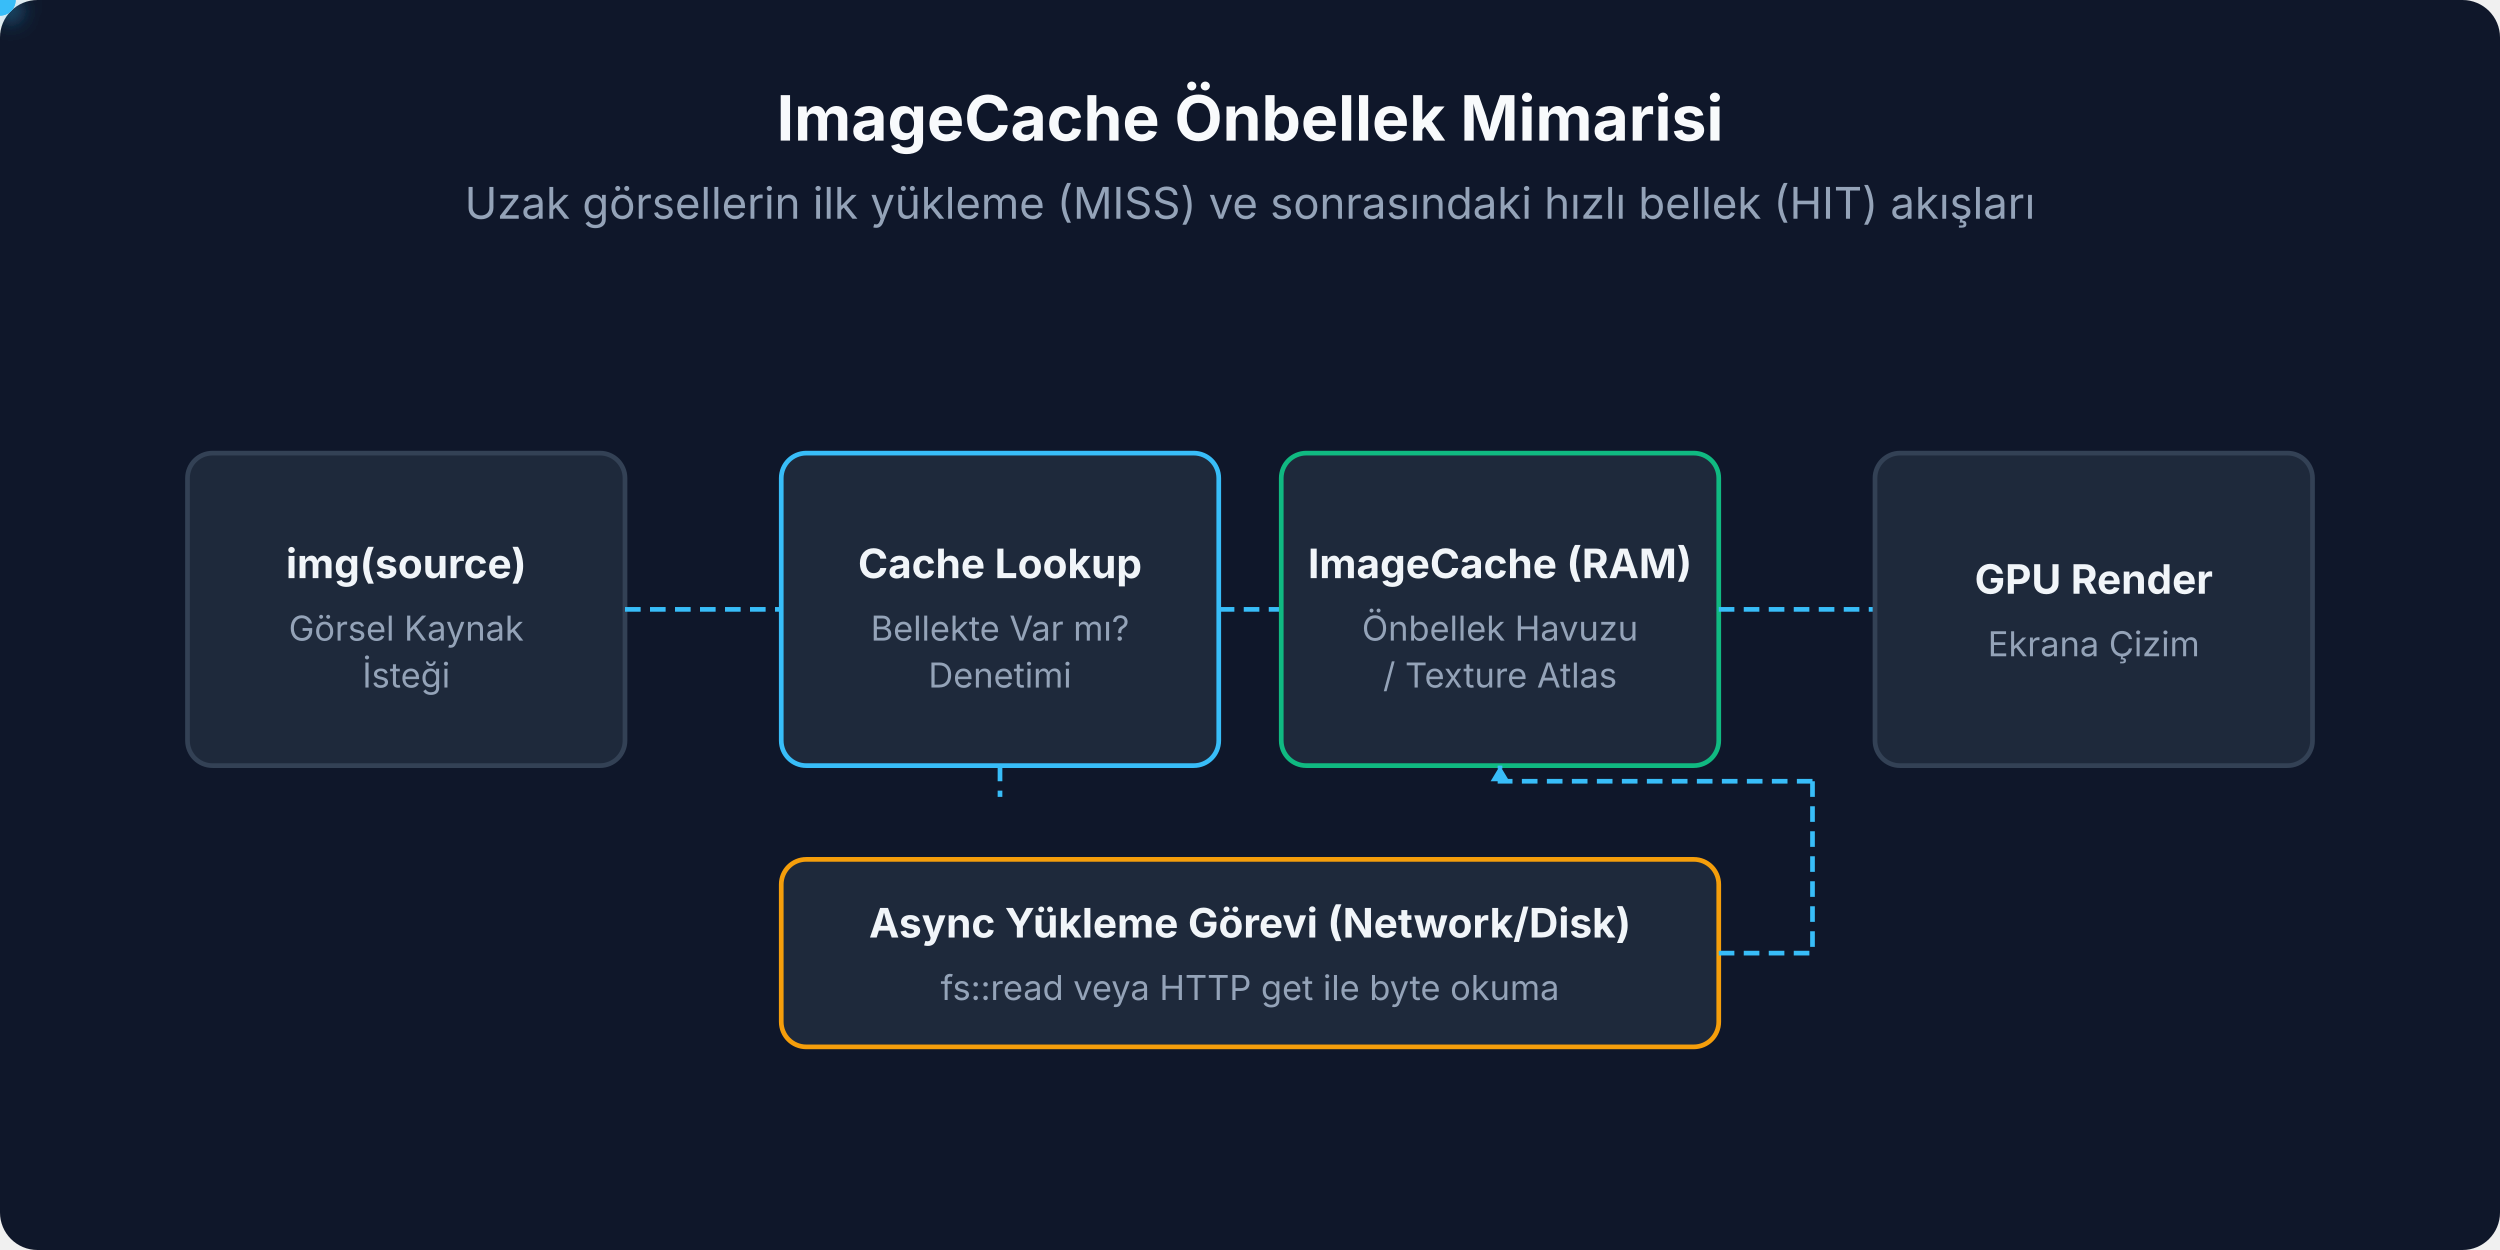
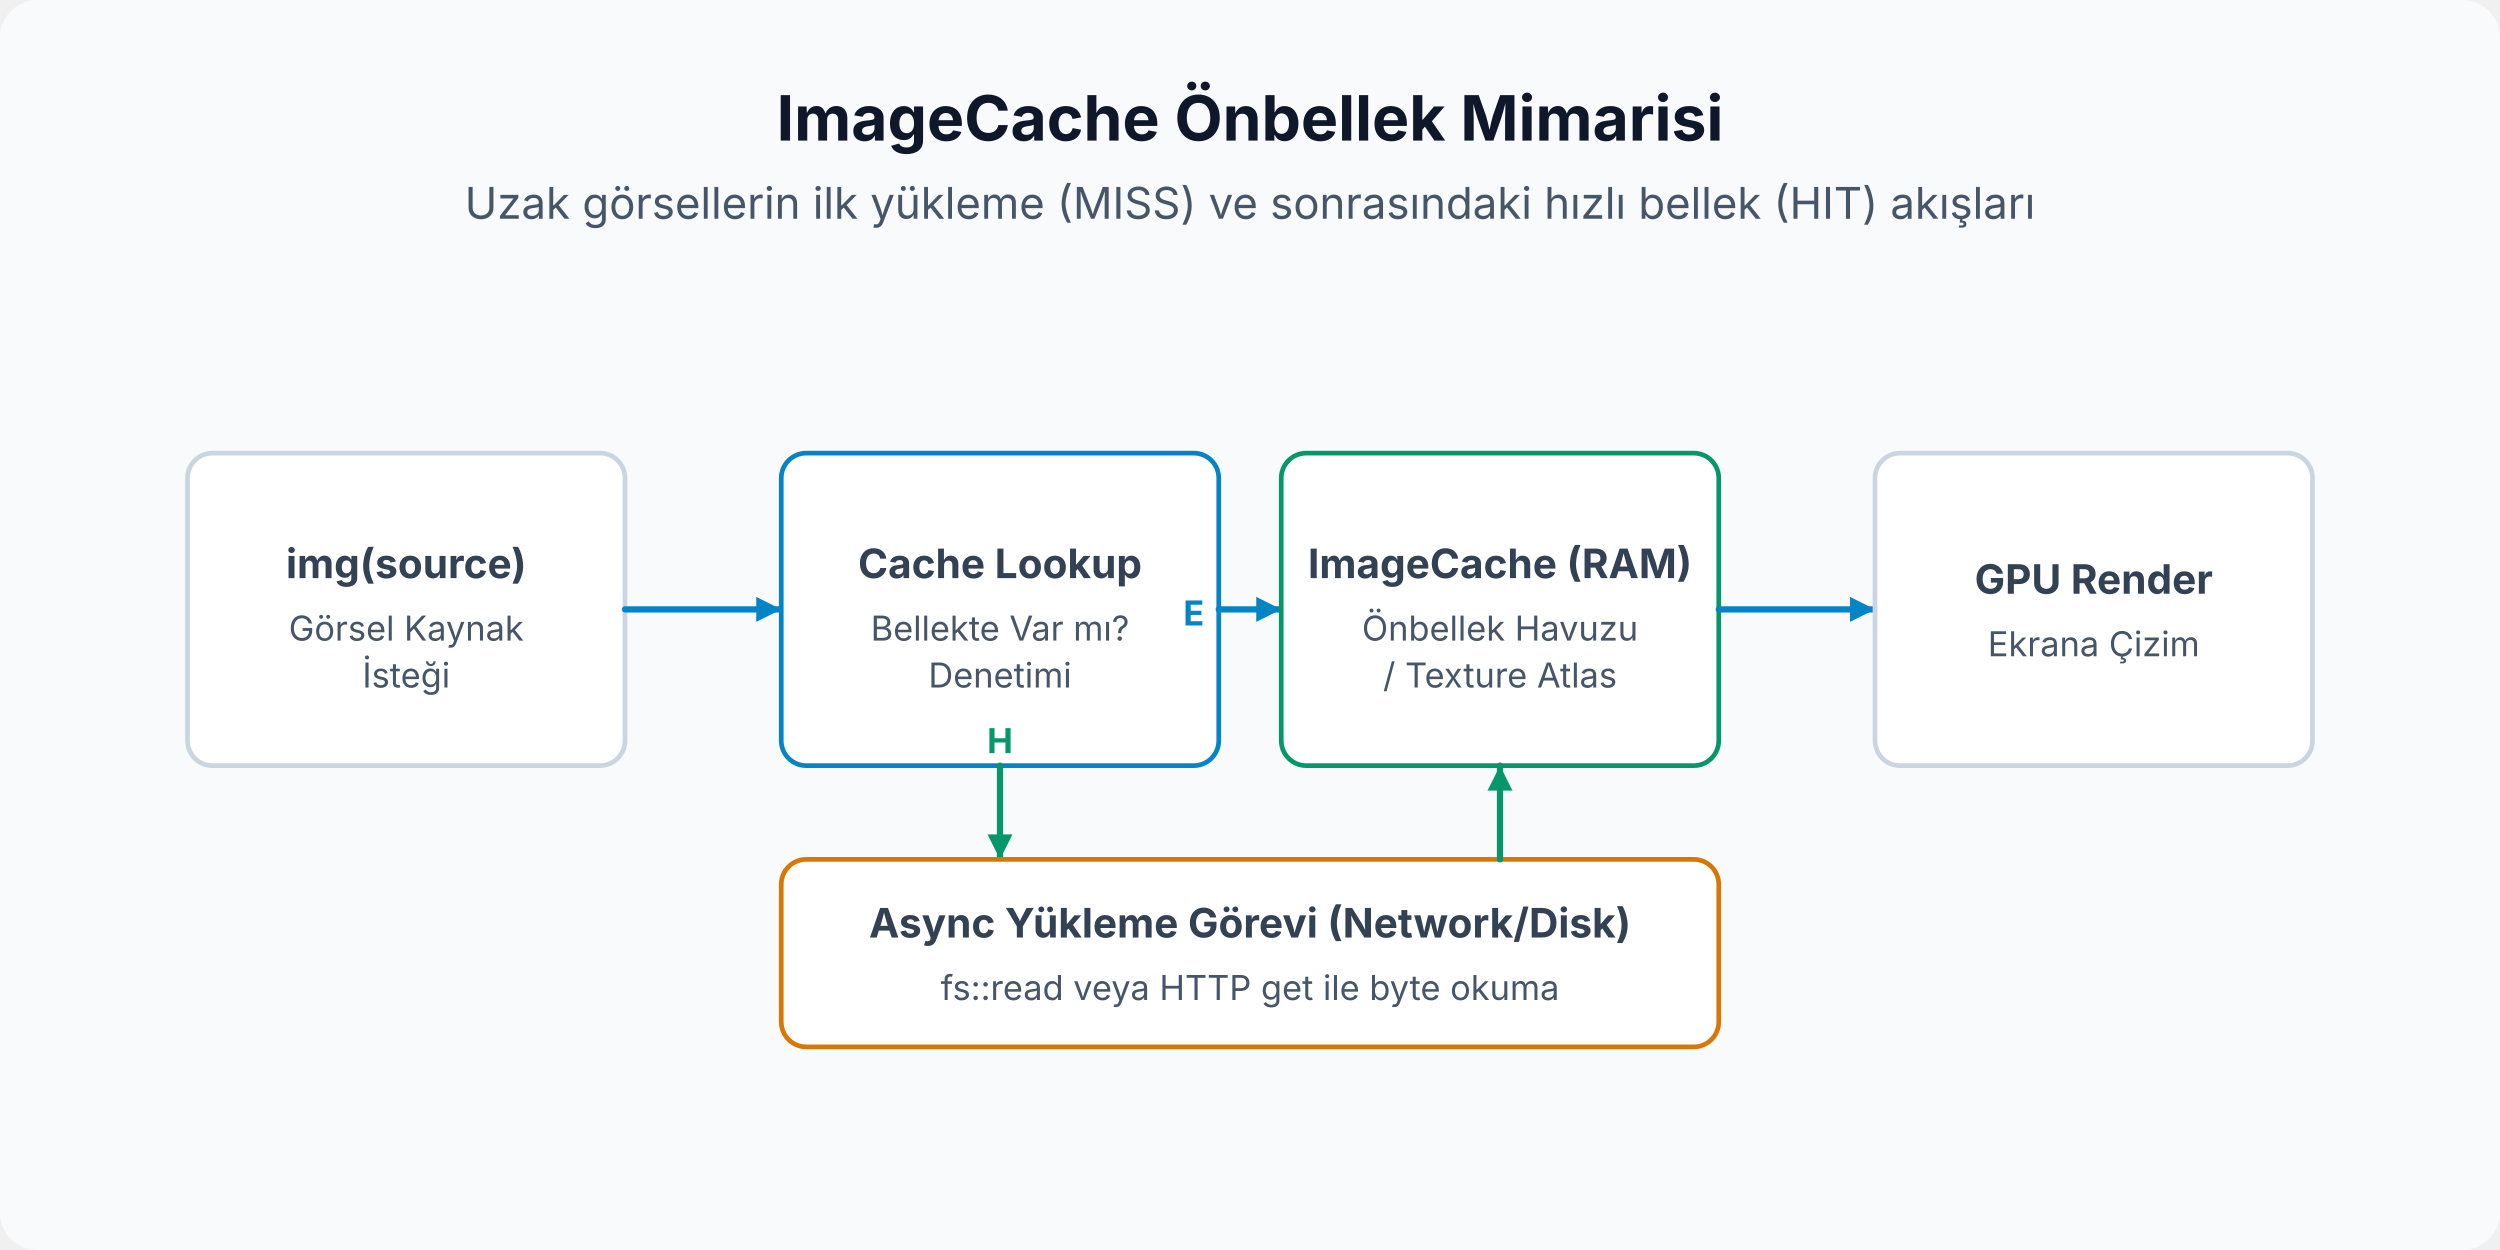
- <svg xmlns="http://www.w3.org/2000/svg" viewBox="0 0 800 400" width="100%" height="100%">
-   <defs>
-     <style>
-       .bg { fill: #0f172a; rx: 12px; }
-       .title { font-family: system-ui, -apple-system, sans-serif; font-weight: 700; font-size: 20px; fill: #f8fafc; text-anchor: middle; }
-       .sub { font-family: system-ui, -apple-system, sans-serif; font-size: 14px; fill: #94a3b8; text-anchor: middle; }
-       
+ <svg xmlns="http://www.w3.org/2000/svg" viewBox="0 0 800 400" version="1.1" id="svg21">
+   <defs id="defs2">
+     <marker id="arrow-blue" viewBox="0 0 10 10" refX="10" refY="5" markerWidth="8" markerHeight="8" markerUnits="userSpaceOnUse" orient="auto-start-reverse">
+       <path d="M 0 0 L 10 5 L 0 10 z" fill="#0284c7" id="path1" />
+     </marker>
+     <marker id="arrow-green" viewBox="0 0 10 10" refX="10" refY="5" markerWidth="8" markerHeight="8" markerUnits="userSpaceOnUse" orient="auto-start-reverse">
+       <path d="M 0 0 L 10 5 L 0 10 z" fill="#059669" id="path2" />
+     </marker>
+     <style id="style2">
+       .bg { fill: #f8fafc; rx: 12px; }
+       .title { font-family: system-ui, -apple-system, sans-serif; font-weight: 700; font-size: 20px; fill: #0f172a; text-anchor: middle; }
+       .sub { font-family: system-ui, -apple-system, sans-serif; font-size: 14px; fill: #475569; text-anchor: middle; }
+ 
      /* Block styles */
-       .box { fill: #1e293b; stroke: #334155; stroke-width: 1.5; rx: 8px; }
-       .box-active { stroke: #38bdf8; }
-       .box-success { stroke: #10b981; }
-       .box-warn { stroke: #f59e0b; }
-       
-       .text-title { font-family: system-ui, -apple-system, sans-serif; font-weight: 700; font-size: 13px; fill: #f1f5f9; text-anchor: middle; }
-       .text-desc { font-family: system-ui, -apple-system, sans-serif; font-size: 11px; fill: #94a3b8; text-anchor: middle; }
+       .box { fill: #ffffff; stroke: #cbd5e1; stroke-width: 1.5; rx: 8px; }
+       .box-active { stroke: #0284c7; }
+       .box-success { stroke: #059669; }
+       .box-warn { stroke: #d97706; }
+ 
+       .text-title { font-family: system-ui, -apple-system, sans-serif; font-weight: 700; font-size: 13px; fill: #334155; text-anchor: middle; }
+       .text-desc { font-family: system-ui, -apple-system, sans-serif; font-size: 11px; fill: #475569; text-anchor: middle; }
+       .branch-label { font-family: system-ui, -apple-system, sans-serif; font-weight: 700; font-size: 11px; text-anchor: middle; dominant-baseline: central; }

      /* Connection Lines */
-       .conn-line { stroke: #475569; stroke-width: 1.5; fill: none; }
-       .conn-line-active { stroke: #38bdf8; stroke-dasharray: 5 3; }
+       .conn-line { stroke-width: 2; fill: none; stroke-linecap: round; stroke-linejoin: round; }
+       .conn-line-active { stroke: #0284c7; marker-end: url(#arrow-blue); }
+       .conn-line-cache { stroke: #059669; marker-end: url(#arrow-green); }

-       /* Particles animation for MISS and HIT cycles */
-       .particle { fill: #38bdf8; filter: drop-shadow(0 0 4px #38bdf8); }
-       
-       @keyframes anim-p-miss {
-         0% { cx: 160; cy: 195; opacity: 1; }
-         20% { cx: 320; cy: 195; }
-         /* MISS route down to network */
-         40% { cx: 320; cy: 305; }
-         60% { cx: 480; cy: 305; }
-         /* Up to Cache */
-         80% { cx: 480; cy: 195; }
-         100% { cx: 640; cy: 195; opacity: 0; }
-       }
-       
-       @keyframes anim-p-hit {
-         0% { cx: 160; cy: 195; opacity: 0; }
-         50% { cx: 160; cy: 195; opacity: 1; }
-         70% { cx: 320; cy: 195; }
-         /* Direct to Output (HIT) */
-         90% { cx: 480; cy: 195; }
-         100% { cx: 640; cy: 195; opacity: 0; }
-       }
- 
-       .p-miss { animation: anim-p-miss 8s infinite linear; }
-       .p-hit { animation: anim-p-hit 8s infinite linear; }
+       /* Veri parçacıkları SMIL animateMotion ile taşınır; cx/cy CSS keyframe'leri her renderer'da güvenilir değildir. */
+       .particle { fill: #0284c7; stroke: #ffffff; stroke-width: 1.5; opacity: 0; }
    </style>
  </defs>
-   <rect width="800" height="400" class="bg" />
-   <text x="400" y="45" class="title">ImageCache Önbellek Mimarisi</text>
-   <text x="400" y="70" class="sub">Uzak görsellerin ilk yükleme (MISS) ve sonrasındaki hızlı bellek (HIT) akışları</text>
-   <g transform="translate(60, 145)">
-     <rect width="140" height="100" class="box" />
-     <text x="70" y="40" class="text-title">img(source)</text>
-     <text x="70" y="60" class="text-desc">Görsel Kaynak</text>
-     <text x="70" y="75" class="text-desc">İsteği</text>
+   <rect width="800" height="400" class="bg" id="rect2" />
+   <text x="400" y="45" class="title" id="text2">ImageCache Önbellek Mimarisi</text>
+   <text x="400" y="70" class="sub" id="text3">Uzak görsellerin ilk yükleme (MISS) ve sonrasındaki hızlı bellek (HIT) akışları</text>
+   <g transform="translate(60, 145)" id="g6">
+     <rect width="140" height="100" class="box" id="rect3" />
+     <text x="70" y="40" class="text-title" id="text4">img(source)</text>
+     <text x="70" y="60" class="text-desc" id="text5">Görsel Kaynak</text>
+     <text x="70" y="75" class="text-desc" id="text6">İsteği</text>
  </g>
-   <path d="M 200 195 L 250 195" class="conn-line conn-line-active" />
-   <g transform="translate(250, 145)">
-     <rect width="140" height="100" class="box box-active" />
-     <text x="70" y="40" class="text-title">Cache Lookup</text>
-     <text x="70" y="60" class="text-desc">Bellekte Var mı?</text>
-     <text x="70" y="75" class="text-desc">Denetimi</text>
+   <path d="M 200 195 L 250 195" class="conn-line conn-line-active" id="path6" />
+   <g transform="translate(250, 145)" id="g9">
+     <rect width="140" height="100" class="box box-active" id="rect6" />
+     <text x="70" y="40" class="text-title" id="text7">Cache Lookup</text>
+     <text x="70" y="60" class="text-desc" id="text8">Bellekte Var mı?</text>
+     <text x="70" y="75" class="text-desc" id="text9">Denetimi</text>
  </g>
-   <path d="M 390 195 L 410 195" class="conn-line conn-line-active" />
-   <path d="M 320 245 L 320 255" class="conn-line conn-line-active" />
-   <g transform="translate(410, 145)">
-     <rect width="140" height="100" class="box box-success" />
-     <text x="70" y="40" class="text-title">ImageCache (RAM)</text>
-     <text x="70" y="60" class="text-desc">Önbellek Havuzu</text>
-     <text x="70" y="75" class="text-desc">/ Texture Atlas</text>
+   <path d="M 390 195 L 410 195" class="conn-line conn-line-active" id="path9" />
+   <text x="382" y="196.152" class="branch-label" fill="#0284c7" id="text10">E</text>
+   <path d="M 320 245 L 320 275" class="conn-line conn-line-cache" id="path10" />
+   <text x="320" y="237" class="branch-label" fill="#059669" id="text11">H</text>
+   <g transform="translate(410, 145)" id="g14">
+     <rect width="140" height="100" class="box box-success" id="rect11" />
+     <text x="70" y="40" class="text-title" id="text12">ImageCache (RAM)</text>
+     <text x="70" y="60" class="text-desc" id="text13">Önbellek Havuzu</text>
+     <text x="70" y="75" class="text-desc" id="text14">/ Texture Atlas</text>
  </g>
-   <path d="M 550 195 L 600 195" class="conn-line conn-line-active" />
-   <g transform="translate(600, 145)">
-     <rect width="140" height="100" class="box" />
-     <text x="70" y="45" class="text-title">GPU Render</text>
-     <text x="70" y="65" class="text-desc">Ekrana Çizim</text>
+   <path d="M 550 195 L 600 195" class="conn-line conn-line-active" id="path14" />
+   <g transform="translate(600, 145)" id="g16">
+     <rect width="140" height="100" class="box" id="rect14" />
+     <text x="70" y="45" class="text-title" id="text15">GPU Render</text>
+     <text x="70" y="65" class="text-desc" id="text16">Ekrana Çizim</text>
  </g>
-   <g transform="translate(250, 275)">
-     <rect width="300" height="60" class="box box-warn" />
-     <text x="150" y="25" class="text-title">Async Yükleme Görevi (Network/Disk)</text>
-     <text x="150" y="45" class="text-desc">fs::read veya HTTP get ile byte okuma</text>
+   <g transform="translate(250, 275)" id="g18">
+     <rect width="300" height="60" class="box box-warn" id="rect16" />
+     <text x="150" y="25" class="text-title" id="text17">Async Yükleme Görevi (Network/Disk)</text>
+     <text x="150" y="45" class="text-desc" id="text18">fs::read veya HTTP get ile byte okuma</text>
  </g>
-   <path d="M 550 305 L 580 305 L 580 250" class="conn-line conn-line-active" />
-   <path d="M 580 250 L 480 250 L 480 245" class="conn-line conn-line-active" />
-   <polygon points="480,245 477,250 483,250" fill="#38bdf8" />
-   <circle r="5" class="particle p-miss" />
-   <circle r="5" class="particle p-hit" />
-   <g transform="translate(400, 370)">
-     <style>
-       @keyframes label-state-1 { 0%, 45%, 100% { opacity: 1; } 46%, 99% { opacity: 0; } }
-       @keyframes label-state-2 { 0%, 49% { opacity: 0; } 50%, 95% { opacity: 1; } 96%, 100% { opacity: 0; } }
-       .lbl-s1 { animation: label-state-1 8s infinite linear; }
-       .lbl-s2 { animation: label-state-2 8s infinite linear; }
-       .state-labels text { opacity: 0; }
-     </style>
-     <g class="state-labels">
-       <text class="lbl-s1 text-desc" fill="#f59e0b">MISS: Görsel ilk kez istenir → Asenkron disk/ağ görevi başlatılır.</text>
-       <text class="lbl-s2 text-desc" fill="#10b981">HIT: Görsel önbellekte var → RAM / Atlas üzerinden anında çizilir.</text>
+   <path d="M 480 275 L 480 245" class="conn-line conn-line-cache" id="path18" />
+   <circle r="5" class="particle" id="circle18">
+     <animate attributeName="opacity" dur="8s" repeatCount="indefinite" values="1;1;0;0" keyTimes="0;0.56;0.58;1" />
+     <animate attributeName="fill" dur="8s" repeatCount="indefinite" values="#0284c7;#0284c7;#059669;#059669" keyTimes="0;0.13;0.131;1" />
+     <animateMotion dur="8s" repeatCount="indefinite" calcMode="linear" keyPoints="0;0.229;0.386;0.614;0.771;1;1" keyTimes="0;0.13;0.24;0.36;0.46;0.56;1" path="M 160 195 L 320 195 L 320 305 L 480 305 L 480 195 L 640 195" />
+   </circle>
+   <circle r="5" class="particle" id="circle19">
+     <animate attributeName="opacity" dur="8s" repeatCount="indefinite" values="0;0;1;1;0" keyTimes="0;0.61;0.62;0.92;1" />
+     <animateMotion dur="8s" repeatCount="indefinite" calcMode="linear" keyPoints="0;0;1;1" keyTimes="0;0.62;0.92;1" path="M 160 195 L 320 195 L 480 195 L 640 195" />
+   </circle>
+   <g transform="translate(400, 370)" id="g21">
+     <g class="state-labels" id="g20">
+       <text class="text-desc" style="fill: #d97706" opacity="0" id="text19">MISS: Görsel ilk kez istenir → Asenkron disk/ağ görevi başlatılır.
+         <animate attributeName="opacity" dur="8s" repeatCount="indefinite" values="1;1;0;0" keyTimes="0;0.58;0.59;1" />
+       </text>
+       <text class="text-desc" style="fill: #d97706" opacity="0" id="text20">HIT: Görsel önbellekte var → RAM / Atlas üzerinden anında çizilir.
+         <animate attributeName="opacity" dur="8s" repeatCount="indefinite" values="0;0;1;1;0" keyTimes="0;0.61;0.62;0.95;1" />
+       </text>
    </g>
  </g>
</svg>
